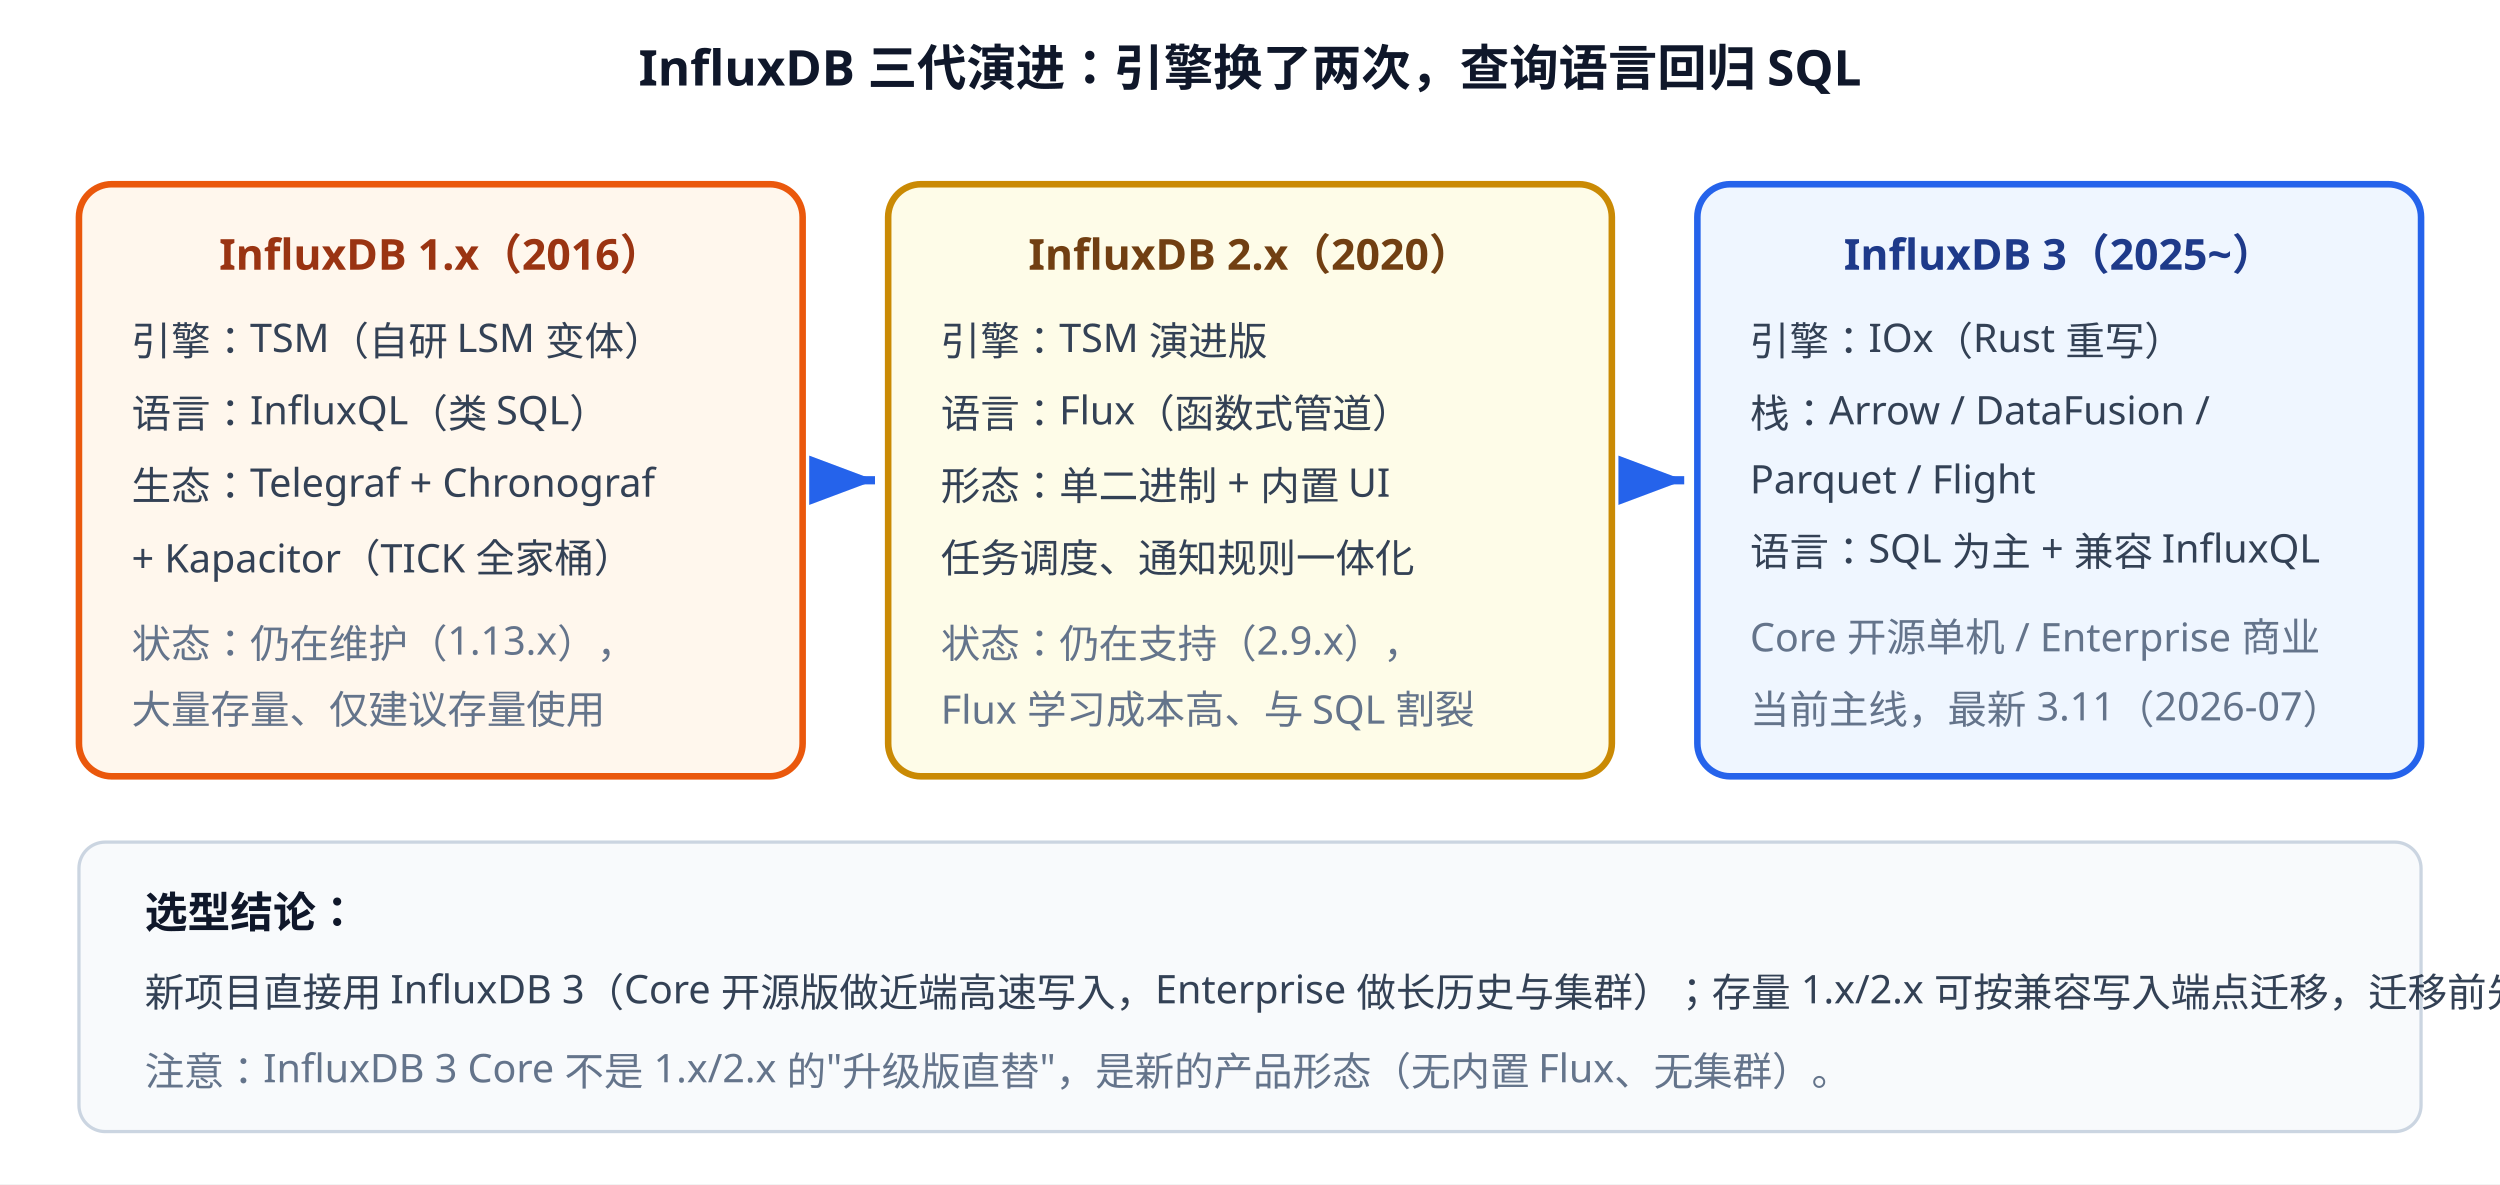
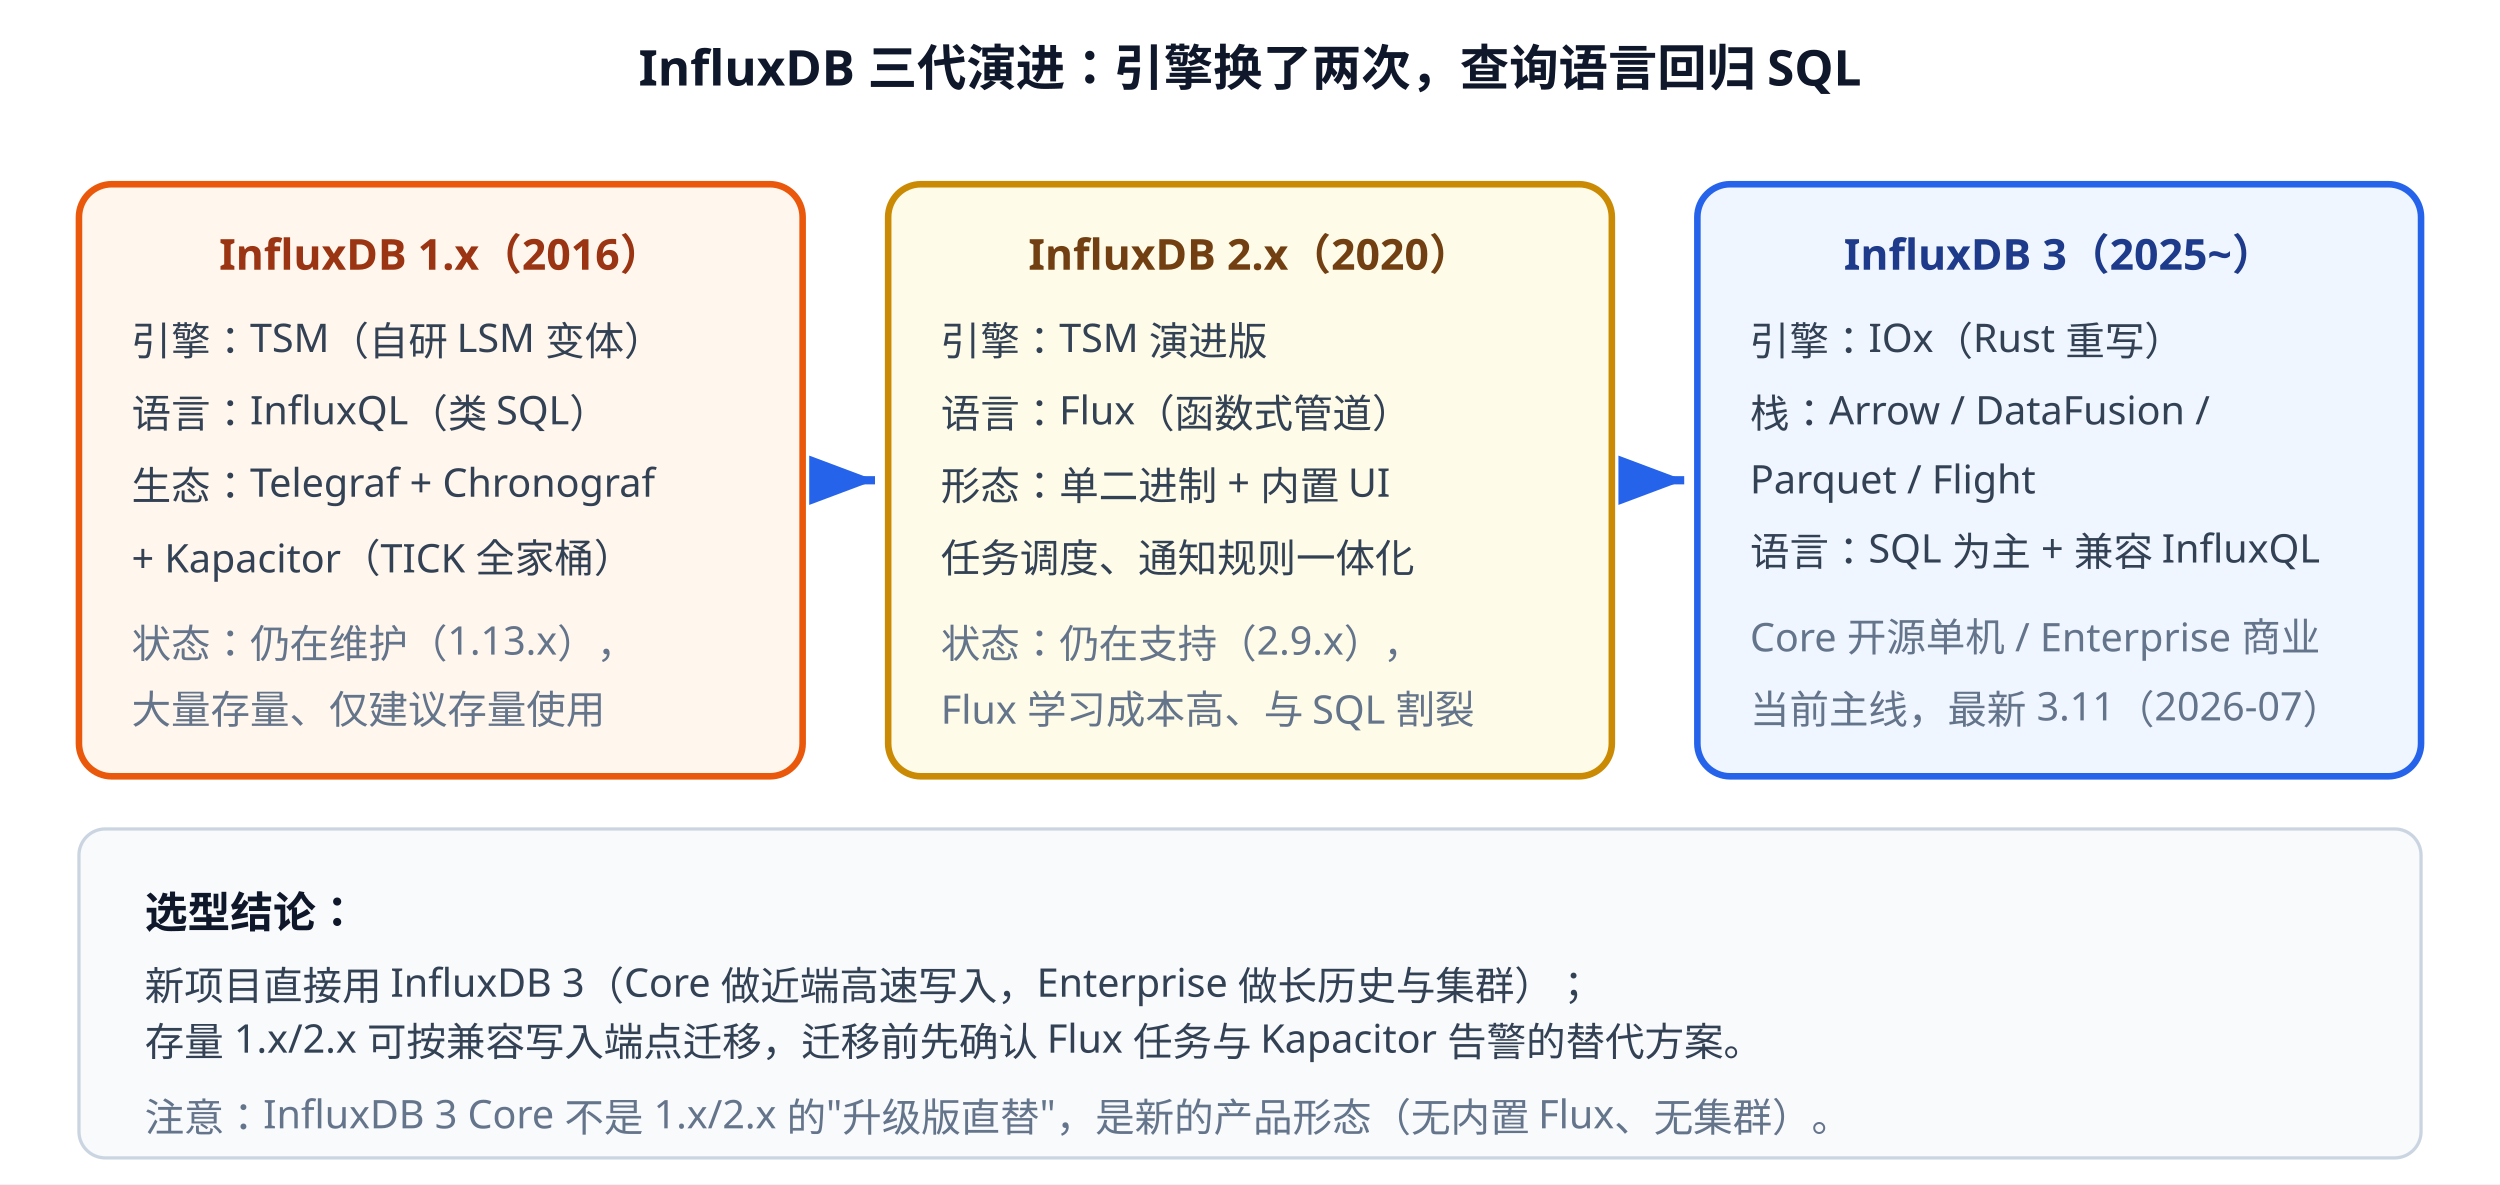
<svg xmlns="http://www.w3.org/2000/svg" viewBox="0 0 760 360" width="760" height="360" font-family="Microsoft YaHei, PingFang SC, sans-serif">
  <rect width="760" height="360" fill="#FFFFFF" />
  <text x="380" y="26" text-anchor="middle" font-size="15" fill="#0F172A" font-weight="bold">InfluxDB 三代演进：引擎换了两次，查询语言回归 SQL</text>
  <defs>
    <marker id="arrT" markerWidth="10" markerHeight="10" refX="8" refY="3" orient="auto">
      <path d="M0,0 L8,3 L0,6 Z" fill="#2563EB" />
    </marker>
  </defs>
  <g font-size="12">
    <rect x="24" y="56" width="220" height="180" rx="10" fill="#FFF7ED" stroke="#EA580C" stroke-width="2" />
    <text x="134" y="82" text-anchor="middle" font-size="13" fill="#9A3412" font-weight="bold">InfluxDB 1.x（2016）</text>
    <text x="40" y="108" fill="#334155">引擎：TSM（自研 LSM 变体）</text>
    <text x="40" y="130" fill="#334155">语言：InfluxQL（类 SQL）</text>
    <text x="40" y="152" fill="#334155">生态：Telegraf + Chronograf</text>
    <text x="40" y="174" fill="#334155">　　　+ Kapacitor（TICK 全家桶）</text>
    <text x="40" y="200" fill="#64748B">状态：仍在维护（1.13.x），</text>
    <text x="40" y="220" fill="#64748B">大量存量、仅建议存量使用</text>
    <rect x="270" y="56" width="220" height="180" rx="10" fill="#FEFCE8" stroke="#CA8A04" stroke-width="2" />
    <text x="380" y="82" text-anchor="middle" font-size="13" fill="#713F12" font-weight="bold">InfluxDB 2.x（2020）</text>
    <text x="286" y="108" fill="#334155">引擎：TSM 演进版</text>
    <text x="286" y="130" fill="#334155">语言：Flux（函数式管道）</text>
    <text x="286" y="152" fill="#334155">形态：单二进制 + 内置 UI</text>
    <text x="286" y="174" fill="#334155">任务调度、通知规则一体化</text>
    <text x="286" y="200" fill="#64748B">状态：仍在支持（2.9.x），</text>
    <text x="286" y="220" fill="#64748B">Flux 学习成本高、与 SQL 割裂</text>
    <rect x="516" y="56" width="220" height="180" rx="10" fill="#EFF6FF" stroke="#2563EB" stroke-width="2" />
    <text x="626" y="82" text-anchor="middle" font-size="13" fill="#1E3A8A" font-weight="bold">InfluxDB 3（2025~）</text>
    <text x="532" y="108" fill="#334155">引擎：IOx（Rust 重写）</text>
    <text x="532" y="130" fill="#334155">栈：Arrow / DataFusion /</text>
    <text x="532" y="150" fill="#334155">　　　Parquet / Flight</text>
    <text x="532" y="172" fill="#334155">语言：SQL 为主 + 兼容 InfluxQL</text>
    <text x="532" y="198" fill="#64748B">Core 开源单机 / Enterprise 商业</text>
    <text x="532" y="220" fill="#64748B">当前主线，最新 3.11（2026-07）</text>
  </g>
  <g stroke="#2563EB" stroke-width="2.5" fill="none" marker-end="url(#arrT)">
    <line x1="248" y1="146" x2="266" y2="146" />
    <line x1="494" y1="146" x2="512" y2="146" />
  </g>
  <g>
-     <rect x="24" y="256" width="712" height="88" rx="8" fill="#F8FAFC" stroke="#CBD5E1" />
+     <rect x="24" y="252" width="712" height="100" rx="8" fill="#F8FAFC" stroke="#CBD5E1" />
    <text x="44" y="282" font-size="13" fill="#0F172A" font-weight="bold">选型结论：</text>
-     <text x="44" y="306" font-size="12" fill="#334155">新项目直接用 InfluxDB 3（Core 开源版做近端高速写入，Enterprise 做长历史与集群）；存量 1.x/2.x 可按兼容写入端点迁移，迁移前先确认 Flux 任务与 Kapacitor 告警的替代方案。</text>
-     <text x="44" y="330" font-size="12" fill="#64748B">注意：InfluxDB 3 Core 不是 1.x/2.x 的"升级版直替"，是新的产品形态（无内置 Flux、无集群）。</text>
+     <text x="44" y="304" font-size="12" fill="#334155">新项目直接用 InfluxDB 3（Core 做近端高速写入，Enterprise 做长历史与集群）；</text>
+     <text x="44" y="321" font-size="12" fill="#334155">存量 1.x/2.x 可按兼容写入端点迁移，迁移前先确认 Flux 任务与 Kapacitor 告警的替代方案。</text>
+     <text x="44" y="344" font-size="12" fill="#64748B">注意：InfluxDB 3 Core 不是 1.x/2.x 的"升级版直替"，是新的产品形态（无内置 Flux、无集群）。</text>
  </g>
</svg>
